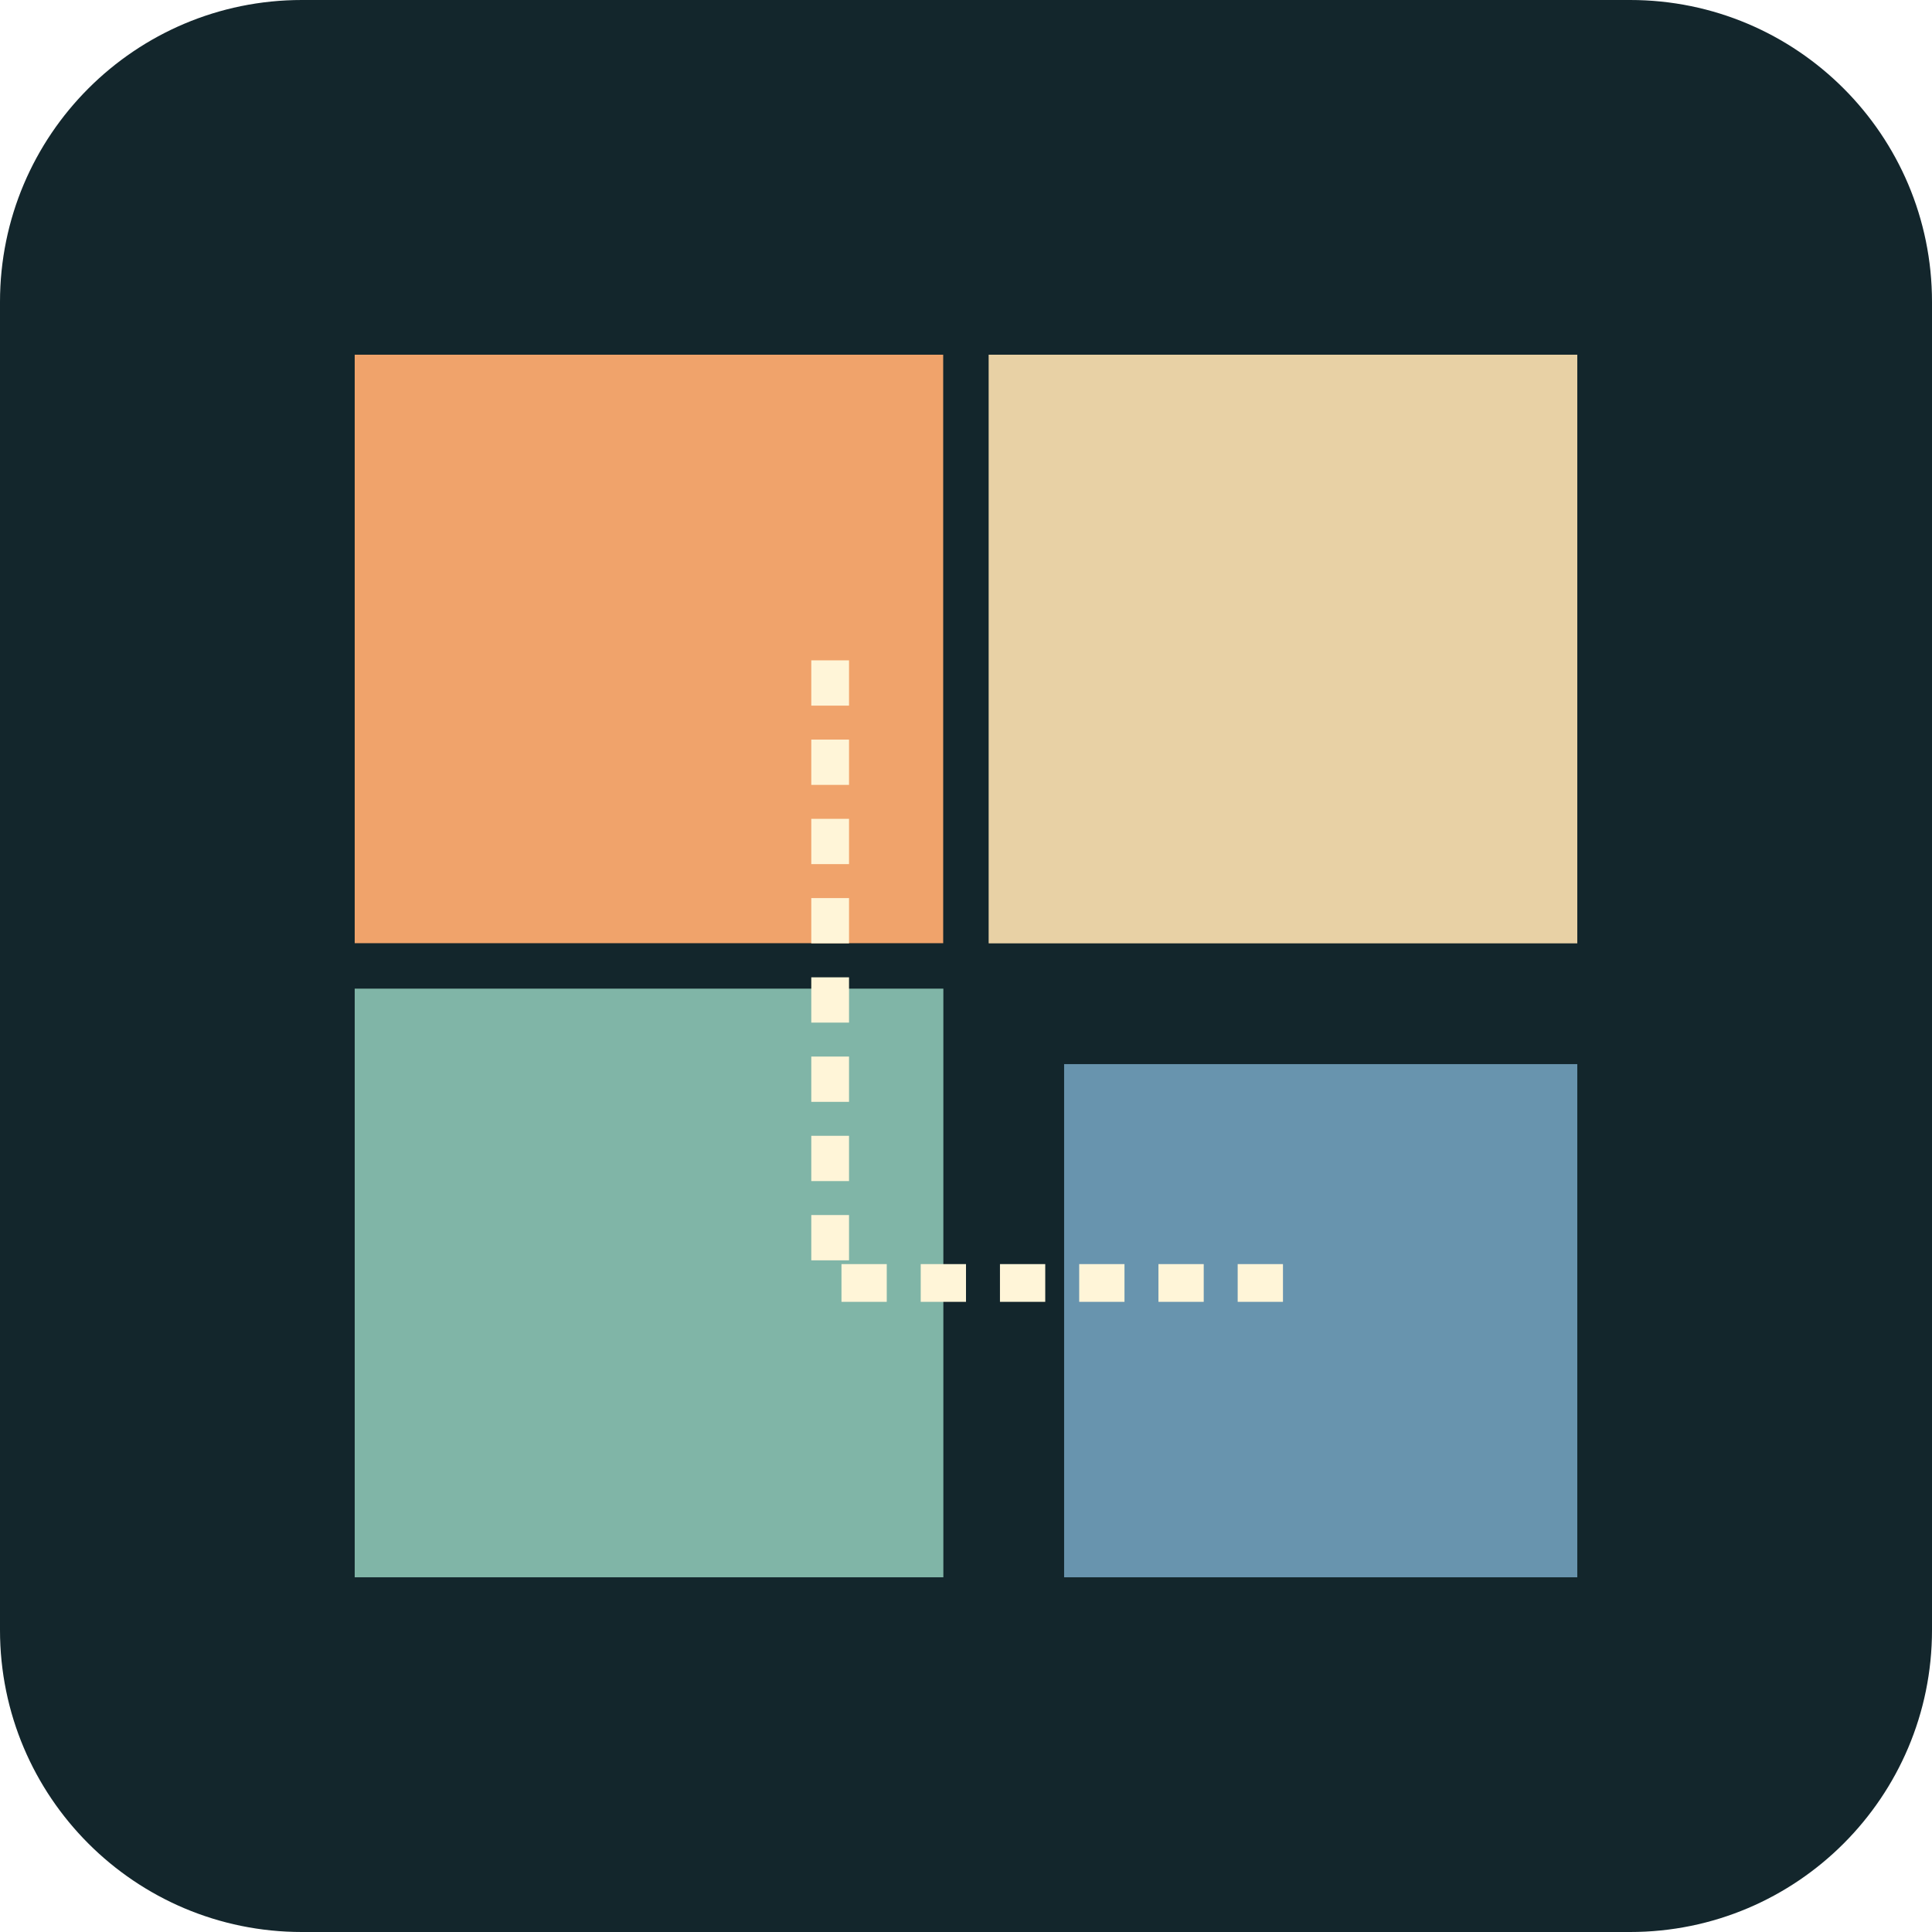
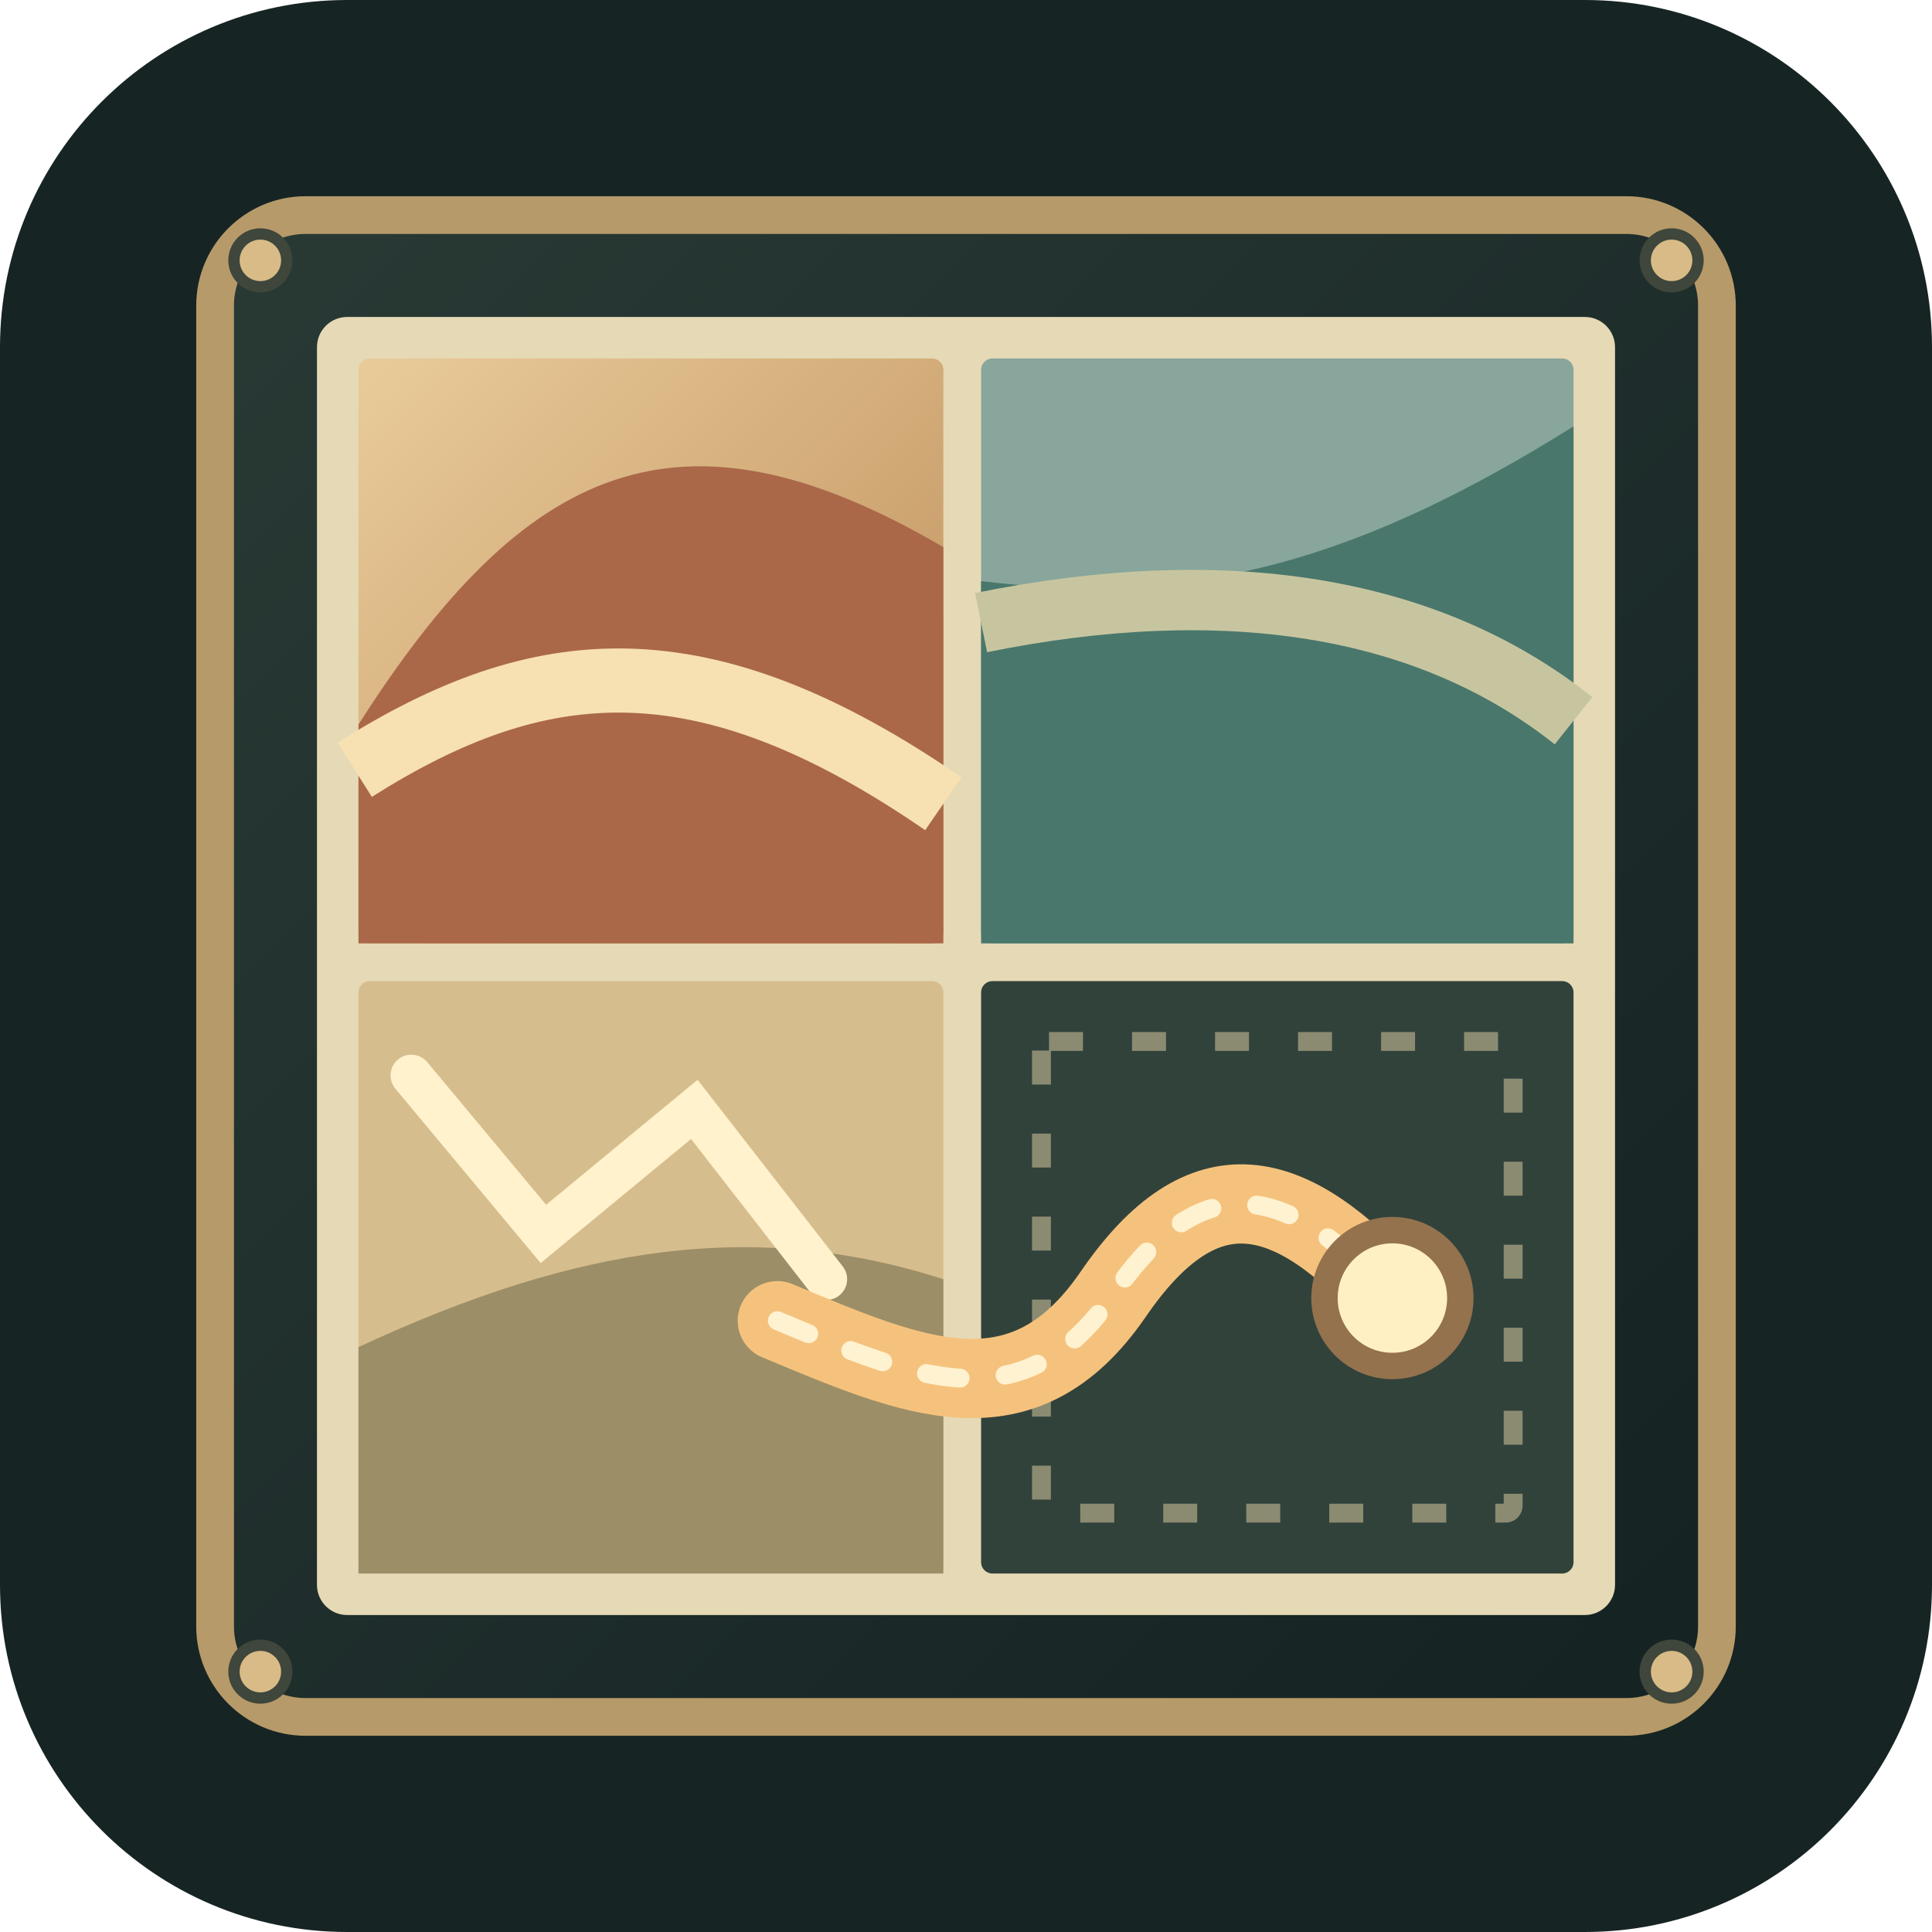
- <svg xmlns="http://www.w3.org/2000/svg" viewBox="0 0 512 512">
-   <rect width="512" height="512" rx="80" fill="#13262c" />
-   <g stroke="#13262c" stroke-width="12">
-     <path d="M88 88h168v168H88z" fill="#f0a36b" />
-     <path d="M256 88h168v168H256z" fill="#e8d1a5" />
-     <path d="M88 256h168v168H88z" fill="#80b5a7" />
-     <path d="M276 276h148v148H276z" fill="#6894ae" />
+ <svg xmlns="http://www.w3.org/2000/svg" viewBox="0 0 512 512" role="img" aria-labelledby="title">
+   <defs>
+     <linearGradient id="body" x1="0" x2="1" y1="0" y2="1">
+       <stop stop-color="#293a35" />
+       <stop offset="1" stop-color="#142222" />
+     </linearGradient>
+     <linearGradient id="tile" x1="0" x2="1" y1="0" y2="1">
+       <stop stop-color="#e9cb9a" />
+       <stop offset="1" stop-color="#bc8d58" />
+     </linearGradient>
+   </defs>
+   <rect width="512" height="512" rx="92" fill="#172424" />
+   <rect x="57" y="57" width="398" height="398" rx="24" fill="url(#body)" stroke="#b79a69" stroke-width="10" />
+   <rect x="84" y="84" width="344" height="344" rx="8" fill="#e6d9b5" />
+   <rect x="95" y="95" width="155" height="155" rx="3" fill="url(#tile)" />
+   <path d="M95 192c44-69 85-88 155-47v105H95z" fill="#aa6849" />
+   <path d="M94 204c49-31 92-35 156 9" fill="none" stroke="#f7e0b1" stroke-width="17" />
+   <rect x="260" y="95" width="157" height="155" rx="3" fill="#88a69b" />
+   <path d="M260 154c57 7 101-6 157-41v137H260z" fill="#49776b" />
+   <path d="M260 165c64-13 118-5 157 26" fill="none" stroke="#c7c5a0" stroke-width="16" />
+   <rect x="95" y="260" width="155" height="157" rx="3" fill="#d6bd8e" />
+   <path d="M95 357c58-27 105-34 155-18v78H95z" fill="#9c8e66" />
+   <path d="M109 285l35 42 40-33 35 45" fill="none" stroke="#fff2cc" stroke-width="11" stroke-linecap="round" />
+   <rect x="260" y="260" width="157" height="157" rx="3" fill="#31423b" />
+   <rect x="276" y="276" width="125" height="125" rx="2" fill="none" stroke="#d5c79e" stroke-width="5" stroke-dasharray="9 13" opacity=".55" />
+   <path d="M206 350C242 365 271 378 295 343S342 314 369 344" fill="none" stroke="#f5c27d" stroke-width="21" stroke-linecap="round" />
+   <path d="M206 350C242 365 271 378 295 343S342 314 369 344" fill="none" stroke="#fff2d0" stroke-width="5" stroke-dasharray="9 12" stroke-linecap="round" />
+   <circle cx="369" cy="344" r="18" fill="#fff0c3" stroke="#94724d" stroke-width="7" />
+   <g fill="#d8bb87" stroke="#3f463b" stroke-width="3">
+     <circle cx="69" cy="69" r="7" />
+     <circle cx="443" cy="69" r="7" />
+     <circle cx="69" cy="443" r="7" />
+     <circle cx="443" cy="443" r="7" />
  </g>
-   <path d="M340 340 220 340 220 170" fill="none" stroke="#fff5d8" stroke-width="10" stroke-dasharray="12 9" />
</svg>
